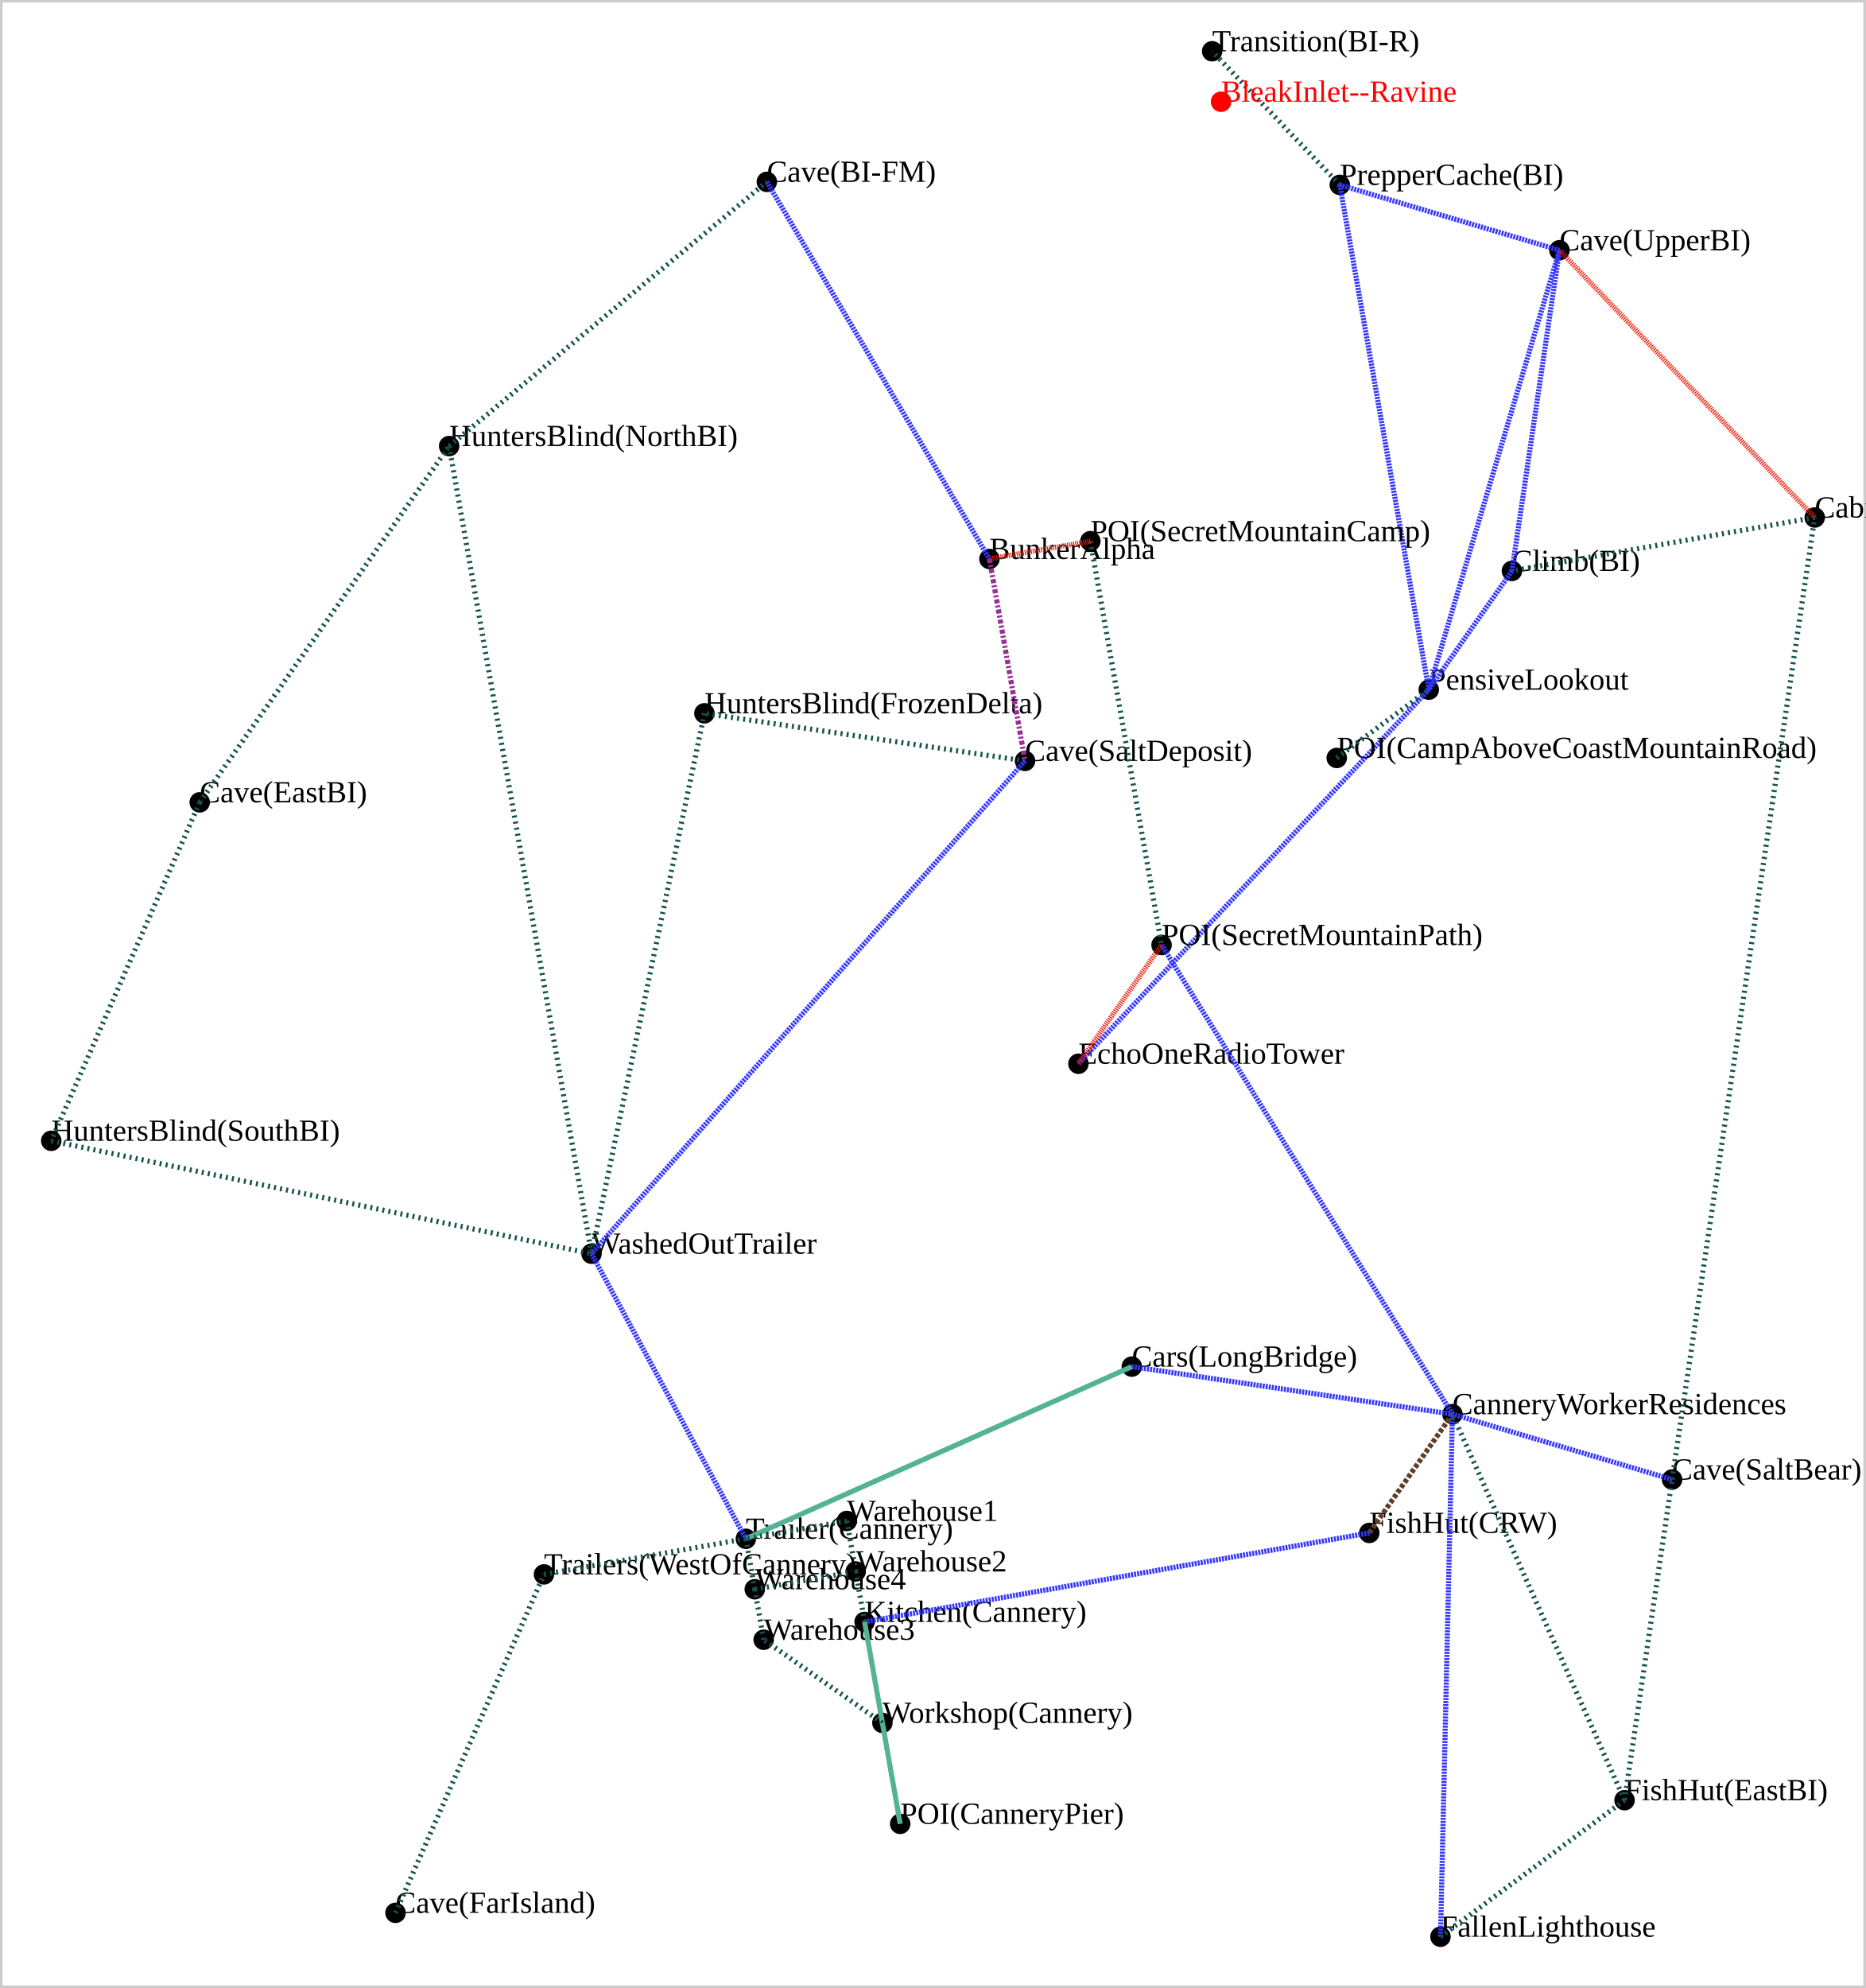
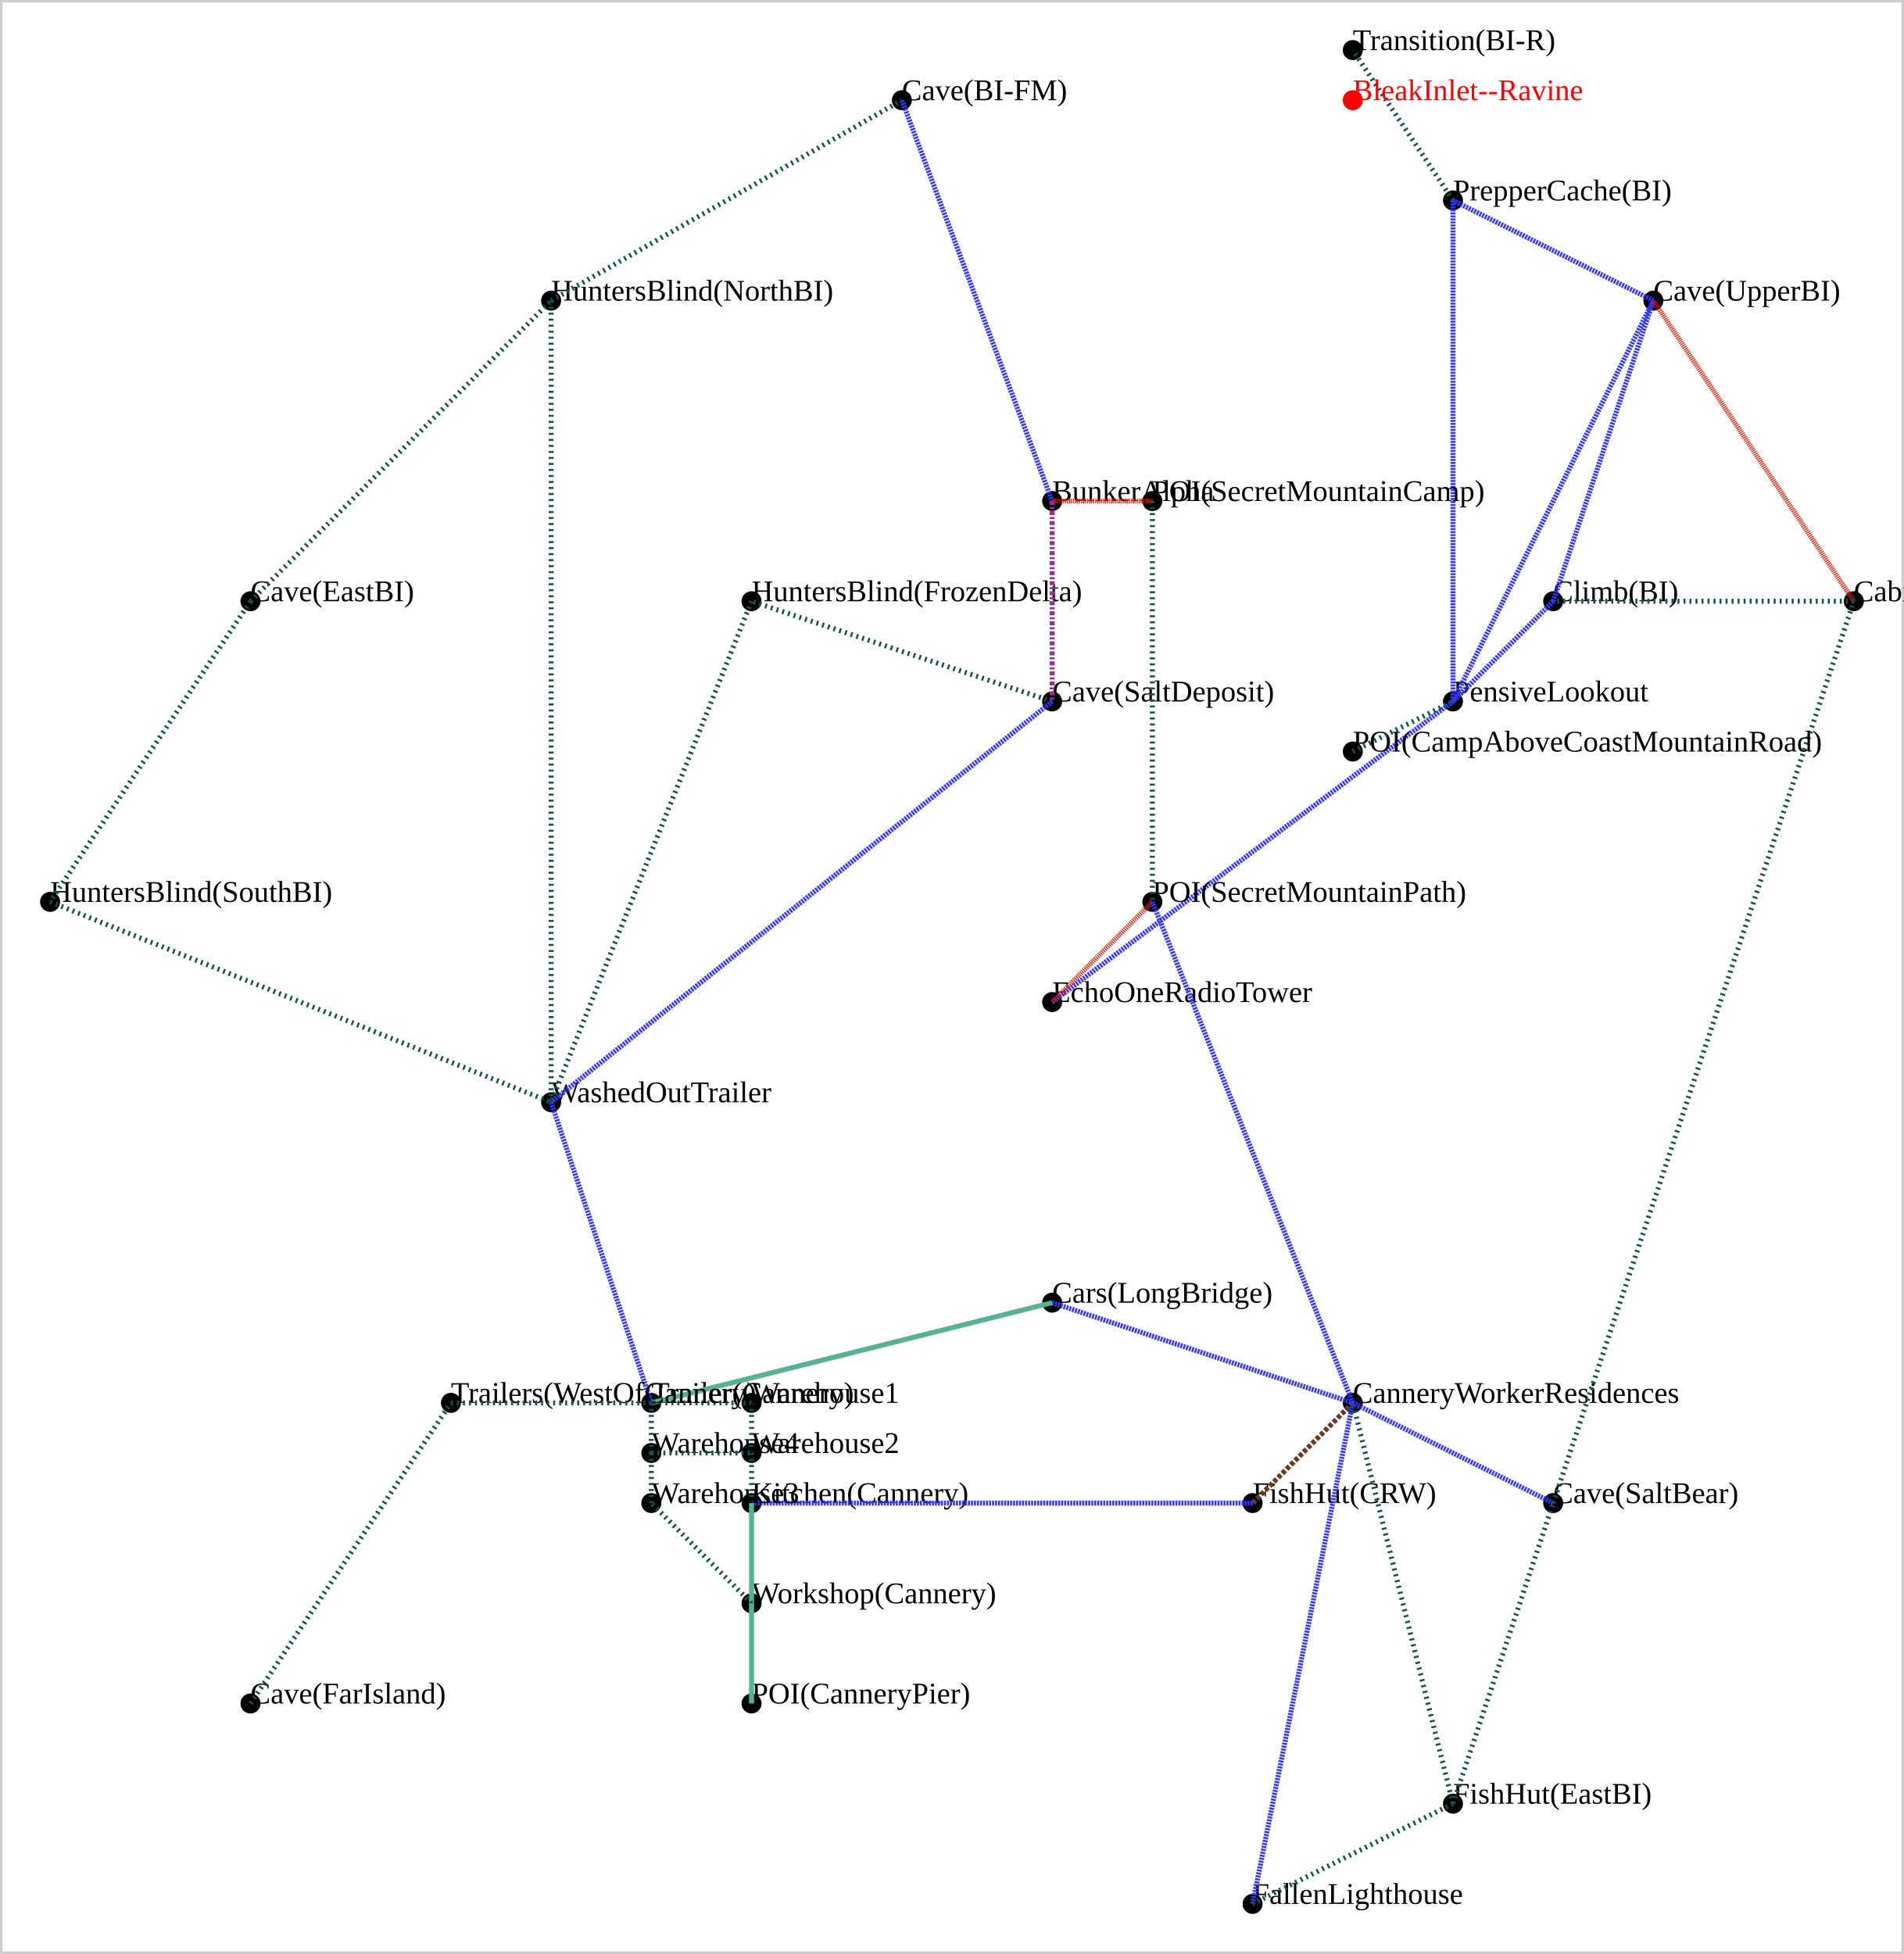
- <svg xmlns="http://www.w3.org/2000/svg" width="1820.56" height="1939.26" viewBox="0 0 1820.56 1939.26">
+ <svg xmlns="http://www.w3.org/2000/svg" width="1900" height="1950" viewBox="0 0 1900 1950">
  <defs>
</defs>
-   <rect x="0" y="0" width="1820.56" height="1939.26" fill="white" stroke="#cccccc" stroke-width="5.0" />
-   <circle cx="1182.65" cy="50.0" r="10" fill="black" />
-   <text x="1182.65" y="50.0" font-size="30" fill="black">Transition(BI-R)</text>
-   <circle cx="1307.18" cy="180.36" r="10" fill="black" />
-   <text x="1307.18" y="180.36" font-size="30" fill="black">PrepperCache(BI)</text>
-   <path d="M1307.18,180.36 L1182.65,50.0" stroke-width="5.0" stroke="#16524f" stroke-dasharray="2,4" />
-   <circle cx="1521.5" cy="244.11" r="10" fill="black" />
-   <text x="1521.5" y="244.11" font-size="30" fill="black">Cave(UpperBI)</text>
-   <path d="M1521.5,244.11 L1307.18,180.36" stroke-width="5.0" stroke="#3435ff" stroke-dasharray="2,1" />
-   <circle cx="1394.0" cy="672.76" r="10" fill="black" />
-   <text x="1394.0" y="672.76" font-size="30" fill="black">PensiveLookout</text>
-   <path d="M1394.0,672.76 L1307.18,180.36" stroke-width="5.0" stroke="#3435ff" stroke-dasharray="2,1" />
-   <path d="M1394.0,672.76 L1521.5,244.11" stroke-width="5.0" stroke="#3435ff" stroke-dasharray="2,1" />
-   <circle cx="1052.17" cy="1037.67" r="10" fill="black" />
-   <text x="1052.17" y="1037.67" font-size="30" fill="black">EchoOneRadioTower</text>
-   <path d="M1052.17,1037.67 L1394.0,672.76" stroke-width="5.0" stroke="#3435ff" stroke-dasharray="2,1" />
-   <circle cx="1133.29" cy="921.82" r="10" fill="black" />
-   <text x="1133.29" y="921.82" font-size="30" fill="black">POI(SecretMountainPath)</text>
-   <path d="M1133.29,921.82 L1052.17,1037.67" stroke-width="5.0" stroke="#ee1300" stroke-dasharray="1,1" />
-   <circle cx="1475.12" cy="556.92" r="10" fill="black" />
-   <text x="1475.12" y="556.92" font-size="30" fill="black">Climb(BI)</text>
-   <path d="M1475.12,556.92 L1521.5,244.11" stroke-width="5.0" stroke="#3435ff" stroke-dasharray="2,1" />
-   <path d="M1475.12,556.92 L1394.0,672.76" stroke-width="5.0" stroke="#3435ff" stroke-dasharray="2,1" />
-   <circle cx="1417.07" cy="1379.49" r="10" fill="black" />
-   <text x="1417.07" y="1379.49" font-size="30" fill="black">CanneryWorkerResidences</text>
-   <path d="M1417.07,1379.49 L1133.29,921.82" stroke-width="5.0" stroke="#3435ff" stroke-dasharray="2,1" />
-   <circle cx="1335.96" cy="1495.34" r="10" fill="black" />
-   <text x="1335.96" y="1495.34" font-size="30" fill="black">FishHut(CRW)</text>
-   <path d="M1335.96,1495.34 L1417.07,1379.49" stroke-width="5.0" stroke="#623e29" stroke-dasharray="4,2" />
-   <circle cx="1770.56" cy="504.82" r="10" fill="black" />
-   <text x="1770.56" y="504.82" font-size="30" fill="black">Cabin(LowerRaven)</text>
-   <path d="M1770.56,504.82 L1521.5,244.11" stroke-width="5.0" stroke="#ee1300" stroke-dasharray="1,1" />
-   <path d="M1770.56,504.82 L1475.12,556.92" stroke-width="5.0" stroke="#16524f" stroke-dasharray="2,4" />
-   <circle cx="1104.27" cy="1333.11" r="10" fill="black" />
-   <text x="1104.27" y="1333.11" font-size="30" fill="black">Cars(LongBridge)</text>
-   <path d="M1104.27,1333.11 L1417.07,1379.49" stroke-width="5.0" stroke="#3435ff" stroke-dasharray="2,1" />
-   <circle cx="727.71" cy="1501.05" r="10" fill="black" />
-   <text x="727.71" y="1501.05" font-size="30" fill="black">Trailer(Cannery)</text>
-   <path d="M727.71,1501.05 L1104.27,1333.11" stroke-width="5.0" stroke="#55b395" stroke-dasharray="" />
-   <circle cx="577.13" cy="1222.97" r="10" fill="black" />
-   <text x="577.13" y="1222.97" font-size="30" fill="black">WashedOutTrailer</text>
-   <path d="M577.13,1222.97 L727.71,1501.05" stroke-width="5.0" stroke="#3435ff" stroke-dasharray="2,1" />
-   <circle cx="687.27" cy="695.84" r="10" fill="black" />
-   <text x="687.27" y="695.84" font-size="30" fill="black">HuntersBlind(FrozenDelta)</text>
-   <path d="M687.27,695.84 L577.13,1222.97" stroke-width="5.0" stroke="#16524f" stroke-dasharray="2,4" />
-   <circle cx="1000.08" cy="742.22" r="10" fill="black" />
-   <text x="1000.08" y="742.22" font-size="30" fill="black">Cave(SaltDeposit)</text>
-   <path d="M1000.08,742.22 L687.27,695.84" stroke-width="5.0" stroke="#16524f" stroke-dasharray="2,4" />
-   <path d="M1000.08,742.22 L577.13,1222.97" stroke-width="5.0" stroke="#3435ff" stroke-dasharray="2,1" />
-   <circle cx="965.35" cy="545.26" r="10" fill="black" />
-   <text x="965.35" y="545.26" font-size="30" fill="black">BunkerAlpha</text>
-   <path d="M965.35,545.26 L1000.08,742.22" stroke-width="5.0" stroke="#982f93" stroke-dasharray="4,2,2,2" />
-   <circle cx="748.17" cy="177.39" r="10" fill="black" />
-   <text x="748.17" y="177.39" font-size="30" fill="black">Cave(BI-FM)</text>
-   <path d="M748.17,177.39 L965.35,545.26" stroke-width="5.0" stroke="#3435ff" stroke-dasharray="2,1" />
-   <circle cx="438.21" cy="435.12" r="10" fill="black" />
-   <text x="438.21" y="435.12" font-size="30" fill="black">HuntersBlind(NorthBI)</text>
-   <path d="M438.21,435.12 L577.13,1222.97" stroke-width="5.0" stroke="#16524f" stroke-dasharray="2,4" />
-   <path d="M438.21,435.12 L748.17,177.39" stroke-width="5.0" stroke="#16524f" stroke-dasharray="2,4" />
-   <circle cx="1405.42" cy="1889.26" r="10" fill="black" />
-   <text x="1405.42" y="1889.26" font-size="30" fill="black">FallenLighthouse</text>
-   <path d="M1405.42,1889.26 L1417.07,1379.49" stroke-width="5.0" stroke="#3435ff" stroke-dasharray="2,1" />
-   <circle cx="1631.4" cy="1443.25" r="10" fill="black" />
-   <text x="1631.4" y="1443.25" font-size="30" fill="black">Cave(SaltBear)</text>
-   <path d="M1631.4,1443.25 L1417.07,1379.49" stroke-width="5.0" stroke="#3435ff" stroke-dasharray="2,1" />
-   <path d="M1631.4,1443.25 L1770.56,504.82" stroke-width="5.0" stroke="#16524f" stroke-dasharray="2,4" />
-   <circle cx="1585.01" cy="1756.05" r="10" fill="black" />
-   <text x="1585.01" y="1756.05" font-size="30" fill="black">FishHut(EastBI)</text>
-   <path d="M1585.01,1756.05 L1405.42,1889.26" stroke-width="5.0" stroke="#16524f" stroke-dasharray="2,4" />
-   <path d="M1585.01,1756.05 L1417.07,1379.49" stroke-width="5.0" stroke="#16524f" stroke-dasharray="2,4" />
-   <path d="M1585.01,1756.05 L1631.4,1443.25" stroke-width="5.0" stroke="#16524f" stroke-dasharray="2,4" />
-   <circle cx="843.55" cy="1582.16" r="10" fill="black" />
-   <text x="843.55" y="1582.16" font-size="30" fill="black">Kitchen(Cannery)</text>
-   <path d="M843.55,1582.16 L1335.96,1495.34" stroke-width="5.0" stroke="#3435ff" stroke-dasharray="2,1" />
-   <circle cx="826.19" cy="1483.68" r="10" fill="black" />
-   <text x="826.19" y="1483.68" font-size="30" fill="black">Warehouse1</text>
-   <path d="M826.19,1483.68 L727.71,1501.05" stroke-width="5.0" stroke="#16524f" stroke-dasharray="2,4" />
-   <circle cx="834.87" cy="1532.92" r="10" fill="black" />
-   <text x="834.87" y="1532.92" font-size="30" fill="black">Warehouse2</text>
-   <path d="M834.87,1532.92 L843.55,1582.16" stroke-width="5.0" stroke="#16524f" stroke-dasharray="2,4" />
-   <path d="M834.87,1532.92 L826.19,1483.68" stroke-width="5.0" stroke="#16524f" stroke-dasharray="2,4" />
-   <circle cx="736.39" cy="1550.29" r="10" fill="black" />
-   <text x="736.39" y="1550.29" font-size="30" fill="black">Warehouse4</text>
-   <path d="M736.39,1550.29 L834.87,1532.92" stroke-width="5.0" stroke="#16524f" stroke-dasharray="2,4" />
-   <path d="M736.39,1550.29 L727.71,1501.05" stroke-width="5.0" stroke="#16524f" stroke-dasharray="2,4" />
-   <circle cx="745.07" cy="1599.53" r="10" fill="black" />
-   <text x="745.07" y="1599.53" font-size="30" fill="black">Warehouse3</text>
-   <path d="M745.07,1599.53 L736.39,1550.29" stroke-width="5.0" stroke="#16524f" stroke-dasharray="2,4" />
-   <circle cx="860.92" cy="1680.64" r="10" fill="black" />
-   <text x="860.92" y="1680.64" font-size="30" fill="black">Workshop(Cannery)</text>
-   <path d="M860.92,1680.64 L843.55,1582.16" stroke-width="5.0" stroke="#55b395" stroke-dasharray="" />
-   <path d="M860.92,1680.64 L745.07,1599.53" stroke-width="5.0" stroke="#16524f" stroke-dasharray="2,4" />
-   <circle cx="878.28" cy="1779.13" r="10" fill="black" />
-   <text x="878.28" y="1779.13" font-size="30" fill="black">POI(CanneryPier)</text>
-   <path d="M878.28,1779.13 L860.92,1680.64" stroke-width="5.0" stroke="#55b395" stroke-dasharray="" />
-   <circle cx="530.75" cy="1535.78" r="10" fill="black" />
-   <text x="530.75" y="1535.78" font-size="30" fill="black">Trailers(WestOfCannery)</text>
-   <path d="M530.75,1535.78 L727.71,1501.05" stroke-width="5.0" stroke="#16524f" stroke-dasharray="2,4" />
-   <circle cx="50" cy="1112.83" r="10" fill="black" />
-   <text x="50" y="1112.83" font-size="30" fill="black">HuntersBlind(SouthBI)</text>
-   <path d="M50,1112.83 L577.13,1222.97" stroke-width="5.0" stroke="#16524f" stroke-dasharray="2,4" />
-   <circle cx="194.87" cy="782.66" r="10" fill="black" />
-   <text x="194.87" y="782.66" font-size="30" fill="black">Cave(EastBI)</text>
-   <path d="M194.87,782.66 L50,1112.83" stroke-width="5.0" stroke="#16524f" stroke-dasharray="2,4" />
-   <path d="M194.87,782.66 L438.21,435.12" stroke-width="5.0" stroke="#16524f" stroke-dasharray="2,4" />
-   <circle cx="1063.83" cy="527.9" r="10" fill="black" />
-   <text x="1063.83" y="527.9" font-size="30" fill="black">POI(SecretMountainCamp)</text>
-   <path d="M1063.83,527.9 L1133.29,921.82" stroke-width="5.0" stroke="#16524f" stroke-dasharray="2,4" />
-   <path d="M1063.83,527.9 L965.35,545.26" stroke-width="5.0" stroke="#ee1300" stroke-dasharray="1,1" />
-   <circle cx="1304.2" cy="739.37" r="10" fill="black" />
-   <text x="1304.2" y="739.37" font-size="30" fill="black">POI(CampAboveCoastMountainRoad)</text>
-   <path d="M1304.2,739.37 L1394.0,672.76" stroke-width="5.0" stroke="#16524f" stroke-dasharray="2,4" />
-   <circle cx="385.88" cy="1865.95" r="10" fill="black" />
-   <text x="385.88" y="1865.95" font-size="30" fill="black">Cave(FarIsland)</text>
-   <path d="M385.88,1865.95 L530.75,1535.78" stroke-width="5.0" stroke="#16524f" stroke-dasharray="2,4" />
-   <circle cx="1191.33" cy="99.24" r="10" fill="red" />
-   <text x="1191.33" y="99.24" font-size="30" fill="red">BleakInlet--Ravine</text>
+   <rect x="0" y="0" width="1900" height="1950" fill="white" stroke="#cccccc" stroke-width="5.0" />
+   <circle cx="1350" cy="50" r="10" fill="black" />
+   <text x="1350" y="50" font-size="30" fill="black">Transition(BI-R)</text>
+   <circle cx="1450" cy="200" r="10" fill="black" />
+   <text x="1450" y="200" font-size="30" fill="black">PrepperCache(BI)</text>
+   <path d="M1450,200 L1350,50" stroke-width="5.0" stroke="#16524f" stroke-dasharray="2,4" />
+   <circle cx="1650" cy="300" r="10" fill="black" />
+   <text x="1650" y="300" font-size="30" fill="black">Cave(UpperBI)</text>
+   <path d="M1650,300 L1450,200" stroke-width="5.0" stroke="#3435ff" stroke-dasharray="2,1" />
+   <circle cx="1450" cy="700" r="10" fill="black" />
+   <text x="1450" y="700" font-size="30" fill="black">PensiveLookout</text>
+   <path d="M1450,700 L1450,200" stroke-width="5.0" stroke="#3435ff" stroke-dasharray="2,1" />
+   <path d="M1450,700 L1650,300" stroke-width="5.0" stroke="#3435ff" stroke-dasharray="2,1" />
+   <circle cx="1050" cy="1000" r="10" fill="black" />
+   <text x="1050" y="1000" font-size="30" fill="black">EchoOneRadioTower</text>
+   <path d="M1050,1000 L1450,700" stroke-width="5.0" stroke="#3435ff" stroke-dasharray="2,1" />
+   <circle cx="1150" cy="900" r="10" fill="black" />
+   <text x="1150" y="900" font-size="30" fill="black">POI(SecretMountainPath)</text>
+   <path d="M1150,900 L1050,1000" stroke-width="5.0" stroke="#ee1300" stroke-dasharray="1,1" />
+   <circle cx="1550" cy="600" r="10" fill="black" />
+   <text x="1550" y="600" font-size="30" fill="black">Climb(BI)</text>
+   <path d="M1550,600 L1650,300" stroke-width="5.0" stroke="#3435ff" stroke-dasharray="2,1" />
+   <path d="M1550,600 L1450,700" stroke-width="5.0" stroke="#3435ff" stroke-dasharray="2,1" />
+   <circle cx="1350" cy="1400" r="10" fill="black" />
+   <text x="1350" y="1400" font-size="30" fill="black">CanneryWorkerResidences</text>
+   <path d="M1350,1400 L1150,900" stroke-width="5.0" stroke="#3435ff" stroke-dasharray="2,1" />
+   <circle cx="1250" cy="1500" r="10" fill="black" />
+   <text x="1250" y="1500" font-size="30" fill="black">FishHut(CRW)</text>
+   <path d="M1250,1500 L1350,1400" stroke-width="5.0" stroke="#623e29" stroke-dasharray="4,2" />
+   <circle cx="1850" cy="600" r="10" fill="black" />
+   <text x="1850" y="600" font-size="30" fill="black">Cabin(LowerRaven)</text>
+   <path d="M1850,600 L1650,300" stroke-width="5.0" stroke="#ee1300" stroke-dasharray="1,1" />
+   <path d="M1850,600 L1550,600" stroke-width="5.0" stroke="#16524f" stroke-dasharray="2,4" />
+   <circle cx="1050" cy="1300" r="10" fill="black" />
+   <text x="1050" y="1300" font-size="30" fill="black">Cars(LongBridge)</text>
+   <path d="M1050,1300 L1350,1400" stroke-width="5.0" stroke="#3435ff" stroke-dasharray="2,1" />
+   <circle cx="650" cy="1400" r="10" fill="black" />
+   <text x="650" y="1400" font-size="30" fill="black">Trailer(Cannery)</text>
+   <path d="M650,1400 L1050,1300" stroke-width="5.0" stroke="#55b395" stroke-dasharray="" />
+   <circle cx="550" cy="1100" r="10" fill="black" />
+   <text x="550" y="1100" font-size="30" fill="black">WashedOutTrailer</text>
+   <path d="M550,1100 L650,1400" stroke-width="5.0" stroke="#3435ff" stroke-dasharray="2,1" />
+   <circle cx="750" cy="600" r="10" fill="black" />
+   <text x="750" y="600" font-size="30" fill="black">HuntersBlind(FrozenDelta)</text>
+   <path d="M750,600 L550,1100" stroke-width="5.0" stroke="#16524f" stroke-dasharray="2,4" />
+   <circle cx="1050" cy="700" r="10" fill="black" />
+   <text x="1050" y="700" font-size="30" fill="black">Cave(SaltDeposit)</text>
+   <path d="M1050,700 L750,600" stroke-width="5.0" stroke="#16524f" stroke-dasharray="2,4" />
+   <path d="M1050,700 L550,1100" stroke-width="5.0" stroke="#3435ff" stroke-dasharray="2,1" />
+   <circle cx="1050" cy="500" r="10" fill="black" />
+   <text x="1050" y="500" font-size="30" fill="black">BunkerAlpha</text>
+   <path d="M1050,500 L1050,700" stroke-width="5.0" stroke="#982f93" stroke-dasharray="4,2,2,2" />
+   <circle cx="900" cy="100" r="10" fill="black" />
+   <text x="900" y="100" font-size="30" fill="black">Cave(BI-FM)</text>
+   <path d="M900,100 L1050,500" stroke-width="5.0" stroke="#3435ff" stroke-dasharray="2,1" />
+   <circle cx="550" cy="300" r="10" fill="black" />
+   <text x="550" y="300" font-size="30" fill="black">HuntersBlind(NorthBI)</text>
+   <path d="M550,300 L550,1100" stroke-width="5.0" stroke="#16524f" stroke-dasharray="2,4" />
+   <path d="M550,300 L900,100" stroke-width="5.0" stroke="#16524f" stroke-dasharray="2,4" />
+   <circle cx="1250" cy="1900" r="10" fill="black" />
+   <text x="1250" y="1900" font-size="30" fill="black">FallenLighthouse</text>
+   <path d="M1250,1900 L1350,1400" stroke-width="5.0" stroke="#3435ff" stroke-dasharray="2,1" />
+   <circle cx="1550" cy="1500" r="10" fill="black" />
+   <text x="1550" y="1500" font-size="30" fill="black">Cave(SaltBear)</text>
+   <path d="M1550,1500 L1350,1400" stroke-width="5.0" stroke="#3435ff" stroke-dasharray="2,1" />
+   <path d="M1550,1500 L1850,600" stroke-width="5.0" stroke="#16524f" stroke-dasharray="2,4" />
+   <circle cx="1450" cy="1800" r="10" fill="black" />
+   <text x="1450" y="1800" font-size="30" fill="black">FishHut(EastBI)</text>
+   <path d="M1450,1800 L1250,1900" stroke-width="5.0" stroke="#16524f" stroke-dasharray="2,4" />
+   <path d="M1450,1800 L1350,1400" stroke-width="5.0" stroke="#16524f" stroke-dasharray="2,4" />
+   <path d="M1450,1800 L1550,1500" stroke-width="5.0" stroke="#16524f" stroke-dasharray="2,4" />
+   <circle cx="750" cy="1500" r="10" fill="black" />
+   <text x="750" y="1500" font-size="30" fill="black">Kitchen(Cannery)</text>
+   <path d="M750,1500 L1250,1500" stroke-width="5.0" stroke="#3435ff" stroke-dasharray="2,1" />
+   <circle cx="750" cy="1400" r="10" fill="black" />
+   <text x="750" y="1400" font-size="30" fill="black">Warehouse1</text>
+   <path d="M750,1400 L650,1400" stroke-width="5.0" stroke="#16524f" stroke-dasharray="2,4" />
+   <circle cx="750" cy="1450" r="10" fill="black" />
+   <text x="750" y="1450" font-size="30" fill="black">Warehouse2</text>
+   <path d="M750,1450 L750,1500" stroke-width="5.0" stroke="#16524f" stroke-dasharray="2,4" />
+   <path d="M750,1450 L750,1400" stroke-width="5.0" stroke="#16524f" stroke-dasharray="2,4" />
+   <circle cx="650" cy="1450" r="10" fill="black" />
+   <text x="650" y="1450" font-size="30" fill="black">Warehouse4</text>
+   <path d="M650,1450 L750,1450" stroke-width="5.0" stroke="#16524f" stroke-dasharray="2,4" />
+   <path d="M650,1450 L650,1400" stroke-width="5.0" stroke="#16524f" stroke-dasharray="2,4" />
+   <circle cx="650" cy="1500" r="10" fill="black" />
+   <text x="650" y="1500" font-size="30" fill="black">Warehouse3</text>
+   <path d="M650,1500 L650,1450" stroke-width="5.0" stroke="#16524f" stroke-dasharray="2,4" />
+   <circle cx="750" cy="1600" r="10" fill="black" />
+   <text x="750" y="1600" font-size="30" fill="black">Workshop(Cannery)</text>
+   <path d="M750,1600 L750,1500" stroke-width="5.0" stroke="#55b395" stroke-dasharray="" />
+   <path d="M750,1600 L650,1500" stroke-width="5.0" stroke="#16524f" stroke-dasharray="2,4" />
+   <circle cx="750" cy="1700" r="10" fill="black" />
+   <text x="750" y="1700" font-size="30" fill="black">POI(CanneryPier)</text>
+   <path d="M750,1700 L750,1600" stroke-width="5.0" stroke="#55b395" stroke-dasharray="" />
+   <circle cx="450" cy="1400" r="10" fill="black" />
+   <text x="450" y="1400" font-size="30" fill="black">Trailers(WestOfCannery)</text>
+   <path d="M450,1400 L650,1400" stroke-width="5.0" stroke="#16524f" stroke-dasharray="2,4" />
+   <circle cx="50" cy="900" r="10" fill="black" />
+   <text x="50" y="900" font-size="30" fill="black">HuntersBlind(SouthBI)</text>
+   <path d="M50,900 L550,1100" stroke-width="5.0" stroke="#16524f" stroke-dasharray="2,4" />
+   <circle cx="250" cy="600" r="10" fill="black" />
+   <text x="250" y="600" font-size="30" fill="black">Cave(EastBI)</text>
+   <path d="M250,600 L50,900" stroke-width="5.0" stroke="#16524f" stroke-dasharray="2,4" />
+   <path d="M250,600 L550,300" stroke-width="5.0" stroke="#16524f" stroke-dasharray="2,4" />
+   <circle cx="1150" cy="500" r="10" fill="black" />
+   <text x="1150" y="500" font-size="30" fill="black">POI(SecretMountainCamp)</text>
+   <path d="M1150,500 L1150,900" stroke-width="5.0" stroke="#16524f" stroke-dasharray="2,4" />
+   <path d="M1150,500 L1050,500" stroke-width="5.0" stroke="#ee1300" stroke-dasharray="1,1" />
+   <circle cx="1350" cy="750" r="10" fill="black" />
+   <text x="1350" y="750" font-size="30" fill="black">POI(CampAboveCoastMountainRoad)</text>
+   <path d="M1350,750 L1450,700" stroke-width="5.0" stroke="#16524f" stroke-dasharray="2,4" />
+   <circle cx="250" cy="1700" r="10" fill="black" />
+   <text x="250" y="1700" font-size="30" fill="black">Cave(FarIsland)</text>
+   <path d="M250,1700 L450,1400" stroke-width="5.0" stroke="#16524f" stroke-dasharray="2,4" />
+   <circle cx="1350" cy="100" r="10" fill="red" />
+   <text x="1350" y="100" font-size="30" fill="red">BleakInlet--Ravine</text>
</svg>
